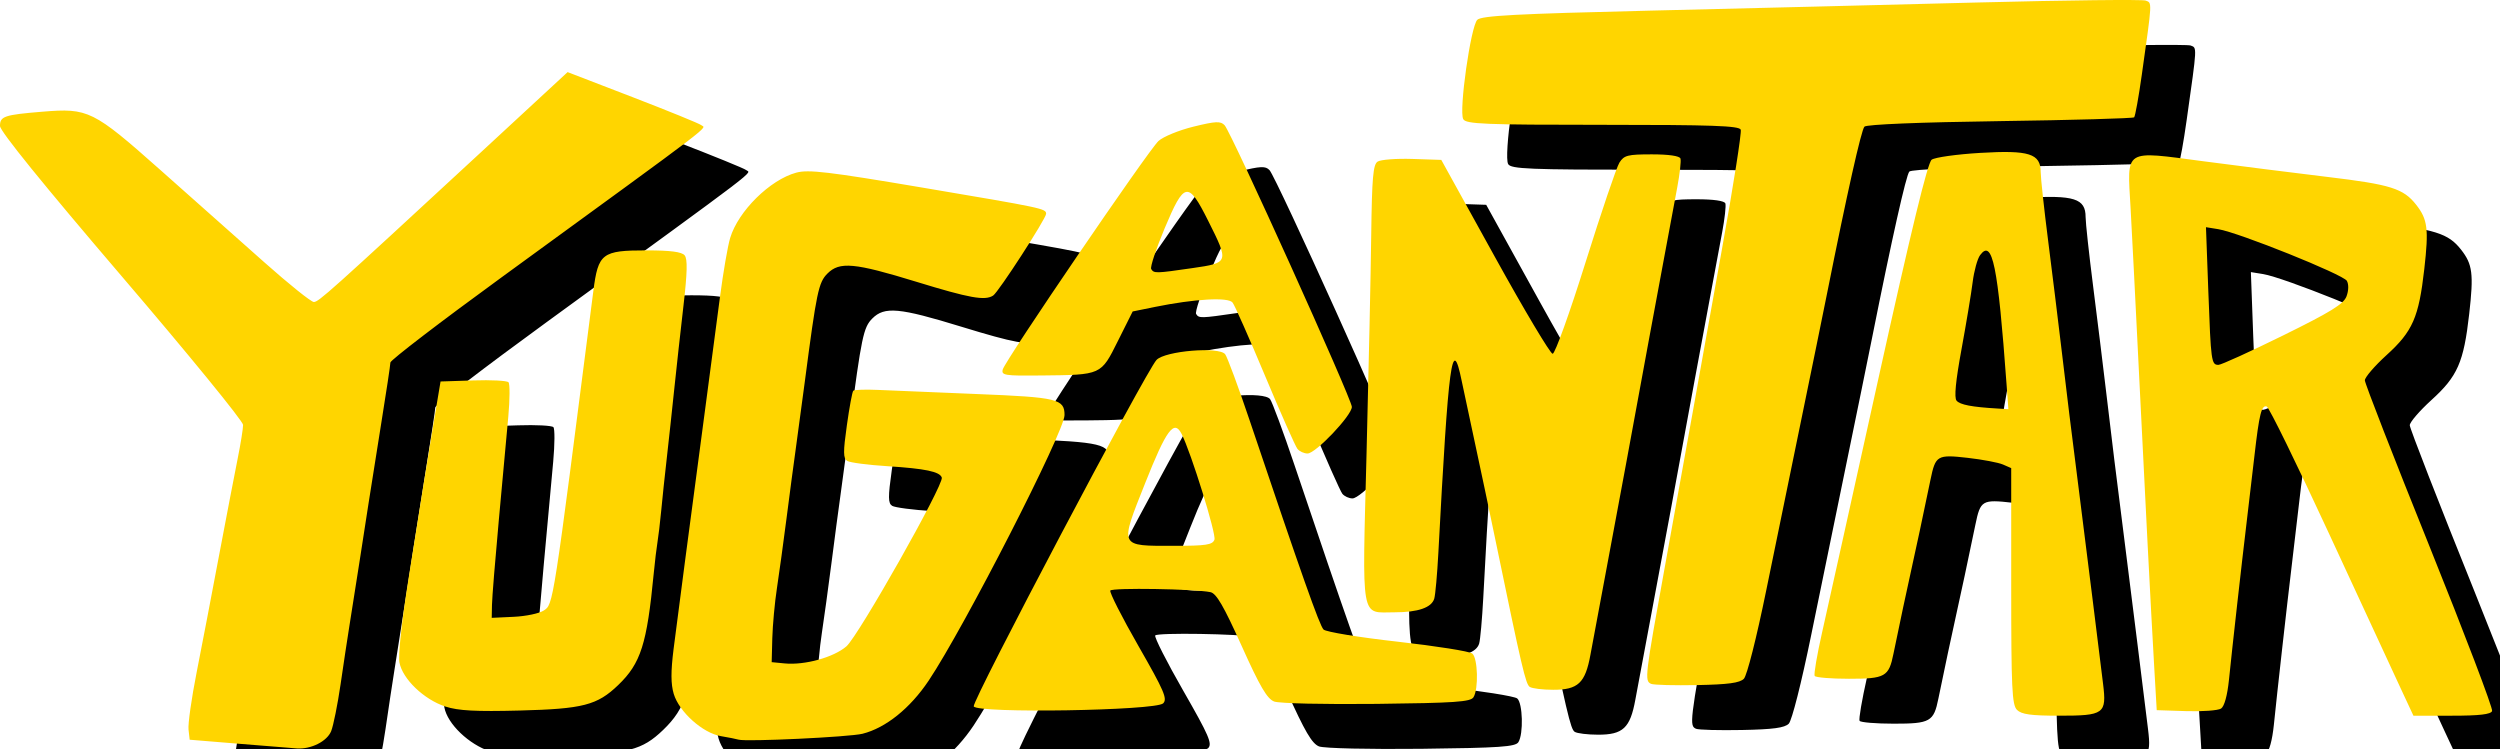
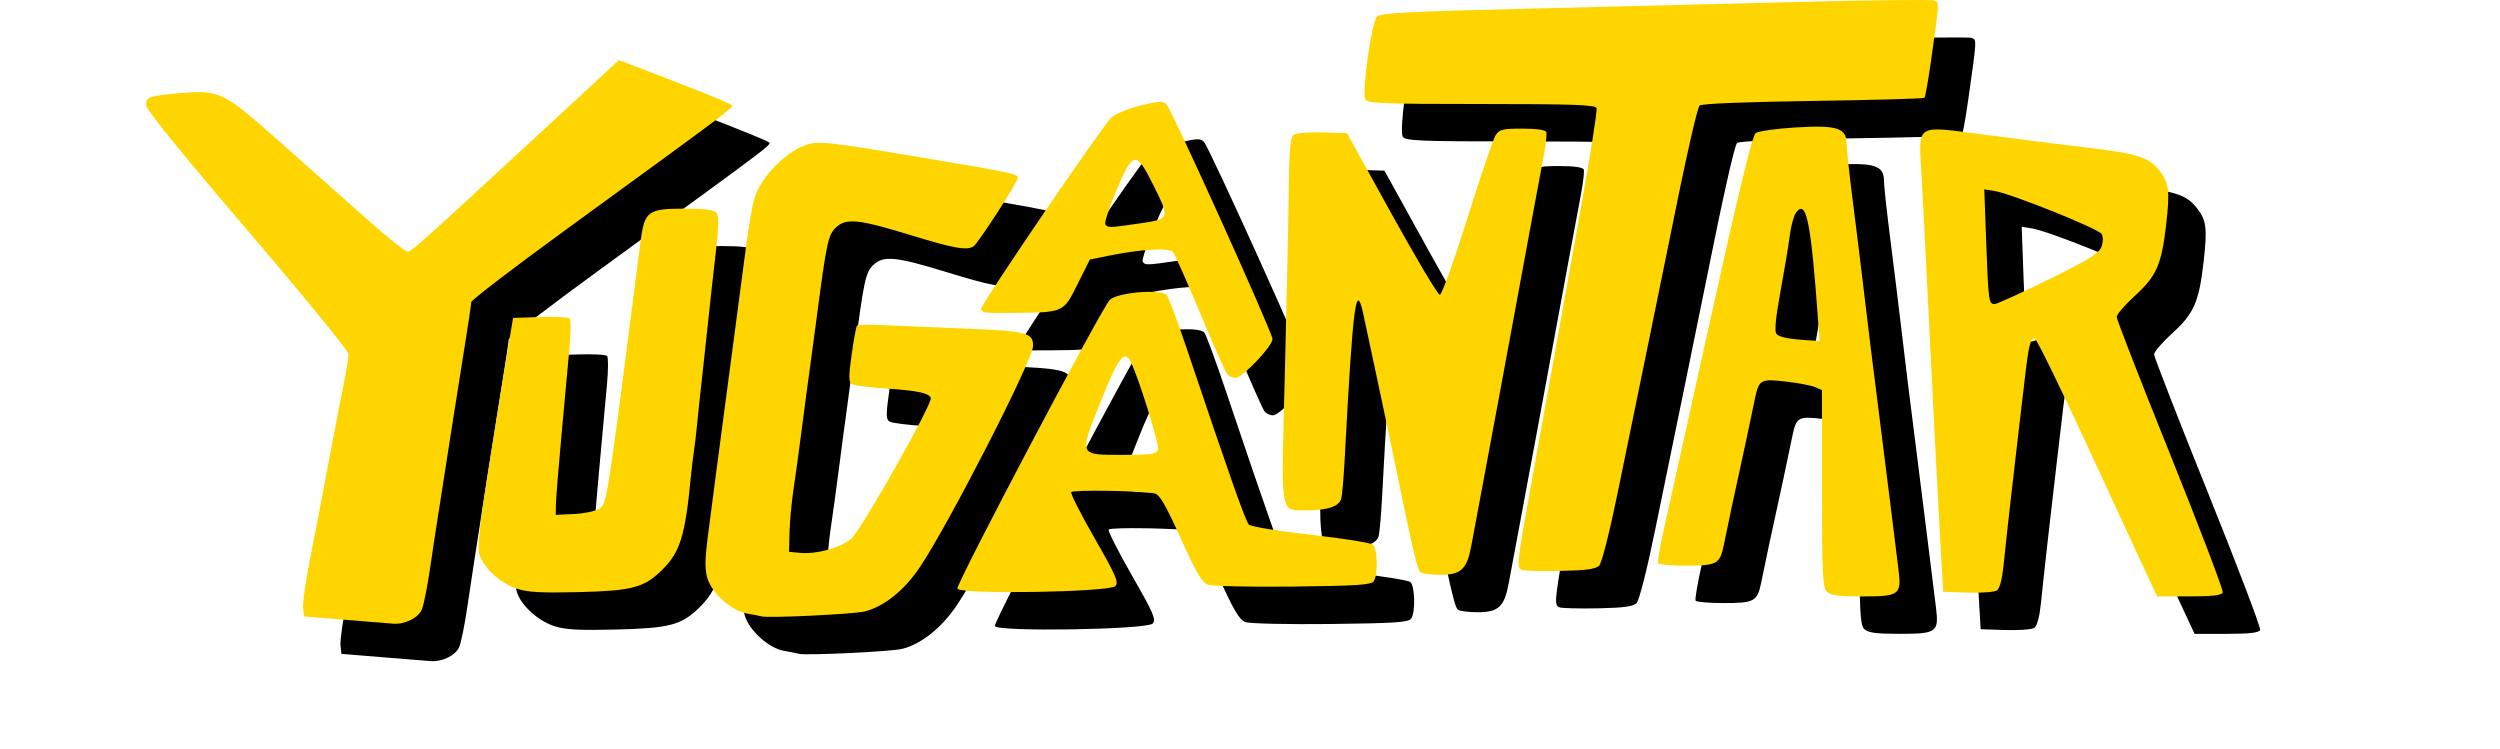
- <svg xmlns="http://www.w3.org/2000/svg" width="167" height="50" viewBox="0 0 167 50" fill="none">
+ <svg xmlns="http://www.w3.org/2000/svg" width="167" height="50" viewBox="0 0 177 60" fill="none">
  <path d="M15.992 49.686L12.67 49.413L12.594 48.739C12.549 48.369 12.793 46.647 13.135 44.915C13.477 43.184 14.154 39.656 14.638 37.078C15.126 34.5 15.684 31.591 15.881 30.612C16.078 29.635 16.238 28.631 16.238 28.382C16.238 28.133 12.586 23.66 8.12 18.442C2.879 12.312 0.002 8.764 1.58882e-05 8.417C-0.002 7.768 0.278 7.672 2.827 7.462C5.898 7.208 6.218 7.366 10.721 11.362C12.896 13.294 16.019 16.069 17.663 17.527C19.304 18.985 20.79 20.177 20.965 20.174C21.29 20.169 21.966 19.562 32.077 10.217L37.916 4.817L42.272 6.495C44.668 7.42 46.723 8.256 46.839 8.357C47.151 8.626 48.266 7.775 33.485 18.541C29.412 21.506 26.081 24.06 26.078 24.215C26.078 24.37 25.8 26.218 25.46 28.32C25.121 30.422 24.744 32.81 24.619 33.624C24.375 35.237 23.721 39.416 23.347 41.765C23.216 42.579 22.948 44.355 22.751 45.712C22.552 47.069 22.269 48.478 22.121 48.843C21.843 49.524 20.778 50.059 19.83 49.995C19.547 49.975 17.82 49.834 15.992 49.686ZM49.334 49.408C49.198 49.366 48.667 49.26 48.15 49.173C46.942 48.968 45.365 47.555 45.005 46.351C44.809 45.69 44.806 44.861 44.995 43.356C45.269 41.185 46.066 35.129 47.104 27.333C47.439 24.822 47.887 21.437 48.098 19.809C48.312 18.181 48.615 16.419 48.775 15.896C49.316 14.101 51.438 12.006 53.194 11.532C54.009 11.313 55.325 11.468 61.59 12.527C69.703 13.898 69.88 13.935 69.88 14.283C69.88 14.599 66.698 19.513 66.344 19.742C65.798 20.1 64.782 19.918 61.211 18.822C57.065 17.549 56.083 17.46 55.271 18.275C54.678 18.869 54.548 19.493 53.763 25.483C53.549 27.111 53.273 29.166 53.148 30.047C53.022 30.928 52.752 32.983 52.542 34.611C52.333 36.239 52.043 38.348 51.898 39.298C51.752 40.248 51.615 41.748 51.59 42.628L51.548 44.232L52.41 44.316C53.753 44.449 55.692 43.911 56.541 43.176C57.346 42.475 63.062 32.361 62.912 31.902C62.779 31.505 61.817 31.303 59.282 31.142C57.988 31.061 56.777 30.903 56.597 30.79C56.322 30.619 56.317 30.21 56.571 28.406C56.738 27.21 56.93 26.171 56.999 26.102C57.07 26.033 57.808 26.009 58.642 26.046C59.479 26.085 62.456 26.208 65.264 26.322C70.653 26.539 71.111 26.65 71.111 27.728C71.111 28.823 64.415 41.908 62.036 45.465C60.798 47.316 59.166 48.626 57.616 49.015C56.735 49.235 49.821 49.563 49.334 49.408ZM134.736 47.422C134.401 47.086 134.349 45.988 134.349 39.153V31.27L133.796 31.029C133.491 30.898 132.437 30.698 131.451 30.585C129.401 30.353 129.293 30.415 128.956 32.048C128.52 34.162 127.897 37.09 127.701 37.941C127.489 38.871 126.785 42.177 126.483 43.672C126.173 45.209 125.936 45.342 123.508 45.342C122.314 45.342 121.283 45.256 121.219 45.152C121.155 45.046 121.377 43.743 121.714 42.254C122.051 40.763 123.749 33.111 125.486 25.249C127.676 15.351 128.766 10.864 129.034 10.669C129.248 10.511 130.71 10.306 132.28 10.213C135.55 10.018 136.318 10.262 136.318 11.495C136.318 11.87 136.544 13.947 136.82 16.116C137.095 18.282 137.479 21.388 137.671 23.016C138.077 26.46 138.363 28.779 138.887 32.884C139.096 34.512 139.499 37.731 139.785 40.038C140.07 42.345 140.385 44.881 140.484 45.675C140.732 47.686 140.565 47.809 137.548 47.809C135.671 47.809 135.036 47.72 134.736 47.422ZM134.037 25.668C133.459 17.715 133.094 15.931 132.27 17.044C132.09 17.288 131.867 18.099 131.773 18.852C131.68 19.602 131.342 21.622 131.027 23.342C130.639 25.453 130.53 26.564 130.698 26.763C130.924 27.037 131.714 27.19 133.454 27.291L134.16 27.333L134.037 25.668ZM160.326 45.897C159.834 44.846 157.691 40.218 155.565 35.615C153.437 31.012 151.571 27.205 151.419 27.156C151.069 27.042 150.917 27.649 150.599 30.427C150.459 31.643 150.23 33.58 150.093 34.734C149.751 37.584 149.101 43.366 148.894 45.419C148.786 46.462 148.587 47.19 148.365 47.333C148.166 47.461 147.12 47.538 146.037 47.503L144.069 47.439L143.897 44.479C143.683 40.766 143.294 33.256 142.839 24.003C142.647 20.068 142.413 15.517 142.322 13.886C142.095 9.882 141.808 10.065 147.223 10.777C149.549 11.083 153.262 11.552 155.476 11.819C159.696 12.324 160.548 12.591 161.399 13.676C162.167 14.655 162.248 15.285 161.943 17.971C161.576 21.205 161.168 22.138 159.418 23.724C158.624 24.447 157.972 25.204 157.972 25.407C157.972 25.609 159.911 30.592 162.283 36.478C164.652 42.367 166.54 47.323 166.473 47.496C166.387 47.72 165.634 47.809 163.786 47.809H161.217L160.326 45.897ZM152.509 22.409C155.688 20.843 156.549 20.312 156.746 19.799C156.891 19.412 156.901 18.995 156.771 18.761C156.537 18.341 149.546 15.531 148.181 15.309L147.359 15.176L147.516 19.466C147.691 24.171 147.718 24.373 148.193 24.373C148.37 24.373 150.314 23.49 152.509 22.409ZM29.752 47.197C28.325 46.733 26.89 45.359 26.683 44.257C26.59 43.756 26.834 41.499 27.291 38.644C27.709 36.019 28.167 33.148 28.307 32.267C28.445 31.387 28.755 29.497 28.994 28.073L29.429 25.483L31.61 25.412C32.806 25.372 33.868 25.426 33.967 25.535C34.065 25.641 34.06 26.672 33.955 27.827C33.849 28.981 33.563 32.087 33.322 34.734C33.079 37.381 32.872 39.932 32.864 40.408L32.847 41.272L34.316 41.203C35.123 41.166 36.024 40.978 36.317 40.786C36.966 40.359 36.912 40.702 39.636 19.439C39.959 16.92 40.212 16.725 43.18 16.725C44.786 16.725 45.539 16.824 45.734 17.056C45.935 17.3 45.913 18.193 45.653 20.448C45.458 22.133 45.183 24.62 45.042 25.976C44.902 27.333 44.678 29.386 44.548 30.54C44.415 31.695 44.245 33.303 44.169 34.117C44.09 34.931 43.979 35.874 43.92 36.214C43.861 36.555 43.748 37.497 43.669 38.311C43.214 43.033 42.806 44.311 41.297 45.761C39.892 47.111 38.947 47.355 34.703 47.464C31.777 47.54 30.616 47.478 29.752 47.197ZM65.045 47.185C64.915 46.842 76.553 24.785 77.257 24.042C77.831 23.44 81.438 23.139 81.841 23.662C81.984 23.85 82.72 25.836 83.473 28.073C86.962 38.435 88.146 41.787 88.414 42.054C88.574 42.212 90.803 42.579 93.367 42.865C95.931 43.154 98.175 43.509 98.35 43.657C98.719 43.963 98.776 46.025 98.429 46.576C98.234 46.886 97.181 46.958 91.96 47.02C88.473 47.059 85.454 46.99 85.114 46.862C84.642 46.679 84.164 45.868 82.941 43.144C81.743 40.48 81.251 39.633 80.855 39.555C79.799 39.337 74.29 39.251 74.169 39.449C74.1 39.562 74.944 41.225 76.044 43.144C77.766 46.149 77.998 46.684 77.7 46.983C77.21 47.474 65.23 47.666 65.045 47.185ZM81.125 36.051C81.261 35.696 79.568 30.242 78.93 28.984C78.433 27.999 77.914 28.698 76.499 32.267C74.782 36.597 74.718 36.461 78.424 36.461C80.569 36.461 80.993 36.397 81.125 36.051ZM102.191 45.887C101.915 45.712 101.667 44.649 99.898 36.091C99.506 34.191 98.896 31.305 98.544 29.677C98.192 28.049 97.784 26.134 97.636 25.421C96.999 22.318 96.768 24.042 96.081 36.954C96.005 38.378 95.882 39.745 95.808 39.991C95.628 40.591 94.723 40.902 93.165 40.902C90.857 40.902 90.995 41.684 91.285 30.294C91.426 24.797 91.568 18.218 91.598 15.667C91.647 11.863 91.723 10.99 92.026 10.795C92.23 10.662 93.269 10.583 94.337 10.617L96.278 10.681L99.856 17.157C101.824 20.719 103.562 23.633 103.717 23.633C103.874 23.633 104.863 20.885 105.914 17.527C106.967 14.17 107.983 11.172 108.175 10.866C108.485 10.373 108.724 10.311 110.343 10.311C111.478 10.311 112.198 10.417 112.255 10.59C112.307 10.743 112.211 11.604 112.043 12.502C111.876 13.4 111.46 15.633 111.118 17.465C110.525 20.636 110.033 23.305 108.623 30.972C108.279 32.837 107.663 36.14 107.255 38.311C106.844 40.482 106.389 42.925 106.241 43.739C105.897 45.631 105.414 46.082 103.749 46.077C103.052 46.077 102.351 45.991 102.191 45.887ZM110.296 45.682C109.844 45.485 109.876 45.221 111.231 37.754C111.916 33.989 112.74 29.413 113.065 27.58C113.389 25.747 114.275 20.816 115.031 16.619C115.786 12.423 116.35 8.843 116.281 8.663C116.18 8.402 114.371 8.338 107.056 8.338C99.147 8.338 97.929 8.288 97.745 7.96C97.442 7.417 98.247 1.746 98.685 1.322C98.968 1.048 101.293 0.924 110.235 0.71C116.391 0.564 126.269 0.318 132.181 0.165C138.092 0.012 143.109 -0.045 143.331 0.039C143.766 0.207 143.779 -0.001 143.072 5C142.863 6.487 142.632 7.763 142.561 7.837C142.489 7.908 138.456 8.022 133.604 8.091C128.205 8.167 124.686 8.311 124.544 8.461C124.332 8.683 123.38 12.934 122.056 19.562C121.785 20.919 121.015 24.694 120.343 27.95C119.671 31.206 118.613 36.367 117.988 39.421C117.336 42.616 116.699 45.13 116.49 45.342C116.214 45.621 115.437 45.724 113.365 45.764C111.847 45.794 110.466 45.757 110.296 45.682ZM86.669 29.985C86.531 29.815 85.559 27.624 84.509 25.113C83.458 22.602 82.481 20.396 82.336 20.211C82.046 19.836 79.819 19.962 77.139 20.505L75.663 20.806L74.678 22.774C73.529 25.073 73.606 25.039 69.543 25.083C67.109 25.11 66.881 25.073 66.984 24.681C67.141 24.077 76.699 10.057 77.388 9.418C77.698 9.132 78.748 8.7 79.72 8.461C81.219 8.093 81.536 8.079 81.805 8.367C82.257 8.851 90.304 26.662 90.304 27.18C90.304 27.75 87.887 30.294 87.346 30.294C87.11 30.294 86.807 30.155 86.669 29.985ZM79.649 17.91C82.102 17.554 82.105 17.542 80.705 14.747C79.364 12.073 79.117 12.117 77.796 15.258C77.225 16.622 76.822 17.843 76.9 17.971C77.085 18.27 77.188 18.267 79.649 17.91Z" fill="black" transform="translate(3,3)" />
  <path d="M15.992 49.686L12.67 49.413L12.594 48.739C12.549 48.369 12.793 46.647 13.135 44.915C13.477 43.184 14.154 39.656 14.638 37.078C15.126 34.5 15.684 31.591 15.881 30.612C16.078 29.635 16.238 28.631 16.238 28.382C16.238 28.133 12.586 23.66 8.12 18.442C2.879 12.312 0.002 8.764 1.58882e-05 8.417C-0.002 7.768 0.278 7.672 2.827 7.462C5.898 7.208 6.218 7.366 10.721 11.362C12.896 13.294 16.019 16.069 17.663 17.527C19.304 18.985 20.79 20.177 20.965 20.174C21.29 20.169 21.966 19.562 32.077 10.217L37.916 4.817L42.272 6.495C44.668 7.42 46.723 8.256 46.839 8.357C47.151 8.626 48.266 7.775 33.485 18.541C29.412 21.506 26.081 24.06 26.078 24.215C26.078 24.37 25.8 26.218 25.46 28.32C25.121 30.422 24.744 32.81 24.619 33.624C24.375 35.237 23.721 39.416 23.347 41.765C23.216 42.579 22.948 44.355 22.751 45.712C22.552 47.069 22.269 48.478 22.121 48.843C21.843 49.524 20.778 50.059 19.83 49.995C19.547 49.975 17.82 49.834 15.992 49.686ZM49.334 49.408C49.198 49.366 48.667 49.26 48.15 49.173C46.942 48.968 45.365 47.555 45.005 46.351C44.809 45.69 44.806 44.861 44.995 43.356C45.269 41.185 46.066 35.129 47.104 27.333C47.439 24.822 47.887 21.437 48.098 19.809C48.312 18.181 48.615 16.419 48.775 15.896C49.316 14.101 51.438 12.006 53.194 11.532C54.009 11.313 55.325 11.468 61.59 12.527C69.703 13.898 69.88 13.935 69.88 14.283C69.88 14.599 66.698 19.513 66.344 19.742C65.798 20.1 64.782 19.918 61.211 18.822C57.065 17.549 56.083 17.46 55.271 18.275C54.678 18.869 54.548 19.493 53.763 25.483C53.549 27.111 53.273 29.166 53.148 30.047C53.022 30.928 52.752 32.983 52.542 34.611C52.333 36.239 52.043 38.348 51.898 39.298C51.752 40.248 51.615 41.748 51.59 42.628L51.548 44.232L52.41 44.316C53.753 44.449 55.692 43.911 56.541 43.176C57.346 42.475 63.062 32.361 62.912 31.902C62.779 31.505 61.817 31.303 59.282 31.142C57.988 31.061 56.777 30.903 56.597 30.79C56.322 30.619 56.317 30.21 56.571 28.406C56.738 27.21 56.93 26.171 56.999 26.102C57.07 26.033 57.808 26.009 58.642 26.046C59.479 26.085 62.456 26.208 65.264 26.322C70.653 26.539 71.111 26.65 71.111 27.728C71.111 28.823 64.415 41.908 62.036 45.465C60.798 47.316 59.166 48.626 57.616 49.015C56.735 49.235 49.821 49.563 49.334 49.408ZM134.736 47.422C134.401 47.086 134.349 45.988 134.349 39.153V31.27L133.796 31.029C133.491 30.898 132.437 30.698 131.451 30.585C129.401 30.353 129.293 30.415 128.956 32.048C128.52 34.162 127.897 37.09 127.701 37.941C127.489 38.871 126.785 42.177 126.483 43.672C126.173 45.209 125.936 45.342 123.508 45.342C122.314 45.342 121.283 45.256 121.219 45.152C121.155 45.046 121.377 43.743 121.714 42.254C122.051 40.763 123.749 33.111 125.486 25.249C127.676 15.351 128.766 10.864 129.034 10.669C129.248 10.511 130.71 10.306 132.28 10.213C135.55 10.018 136.318 10.262 136.318 11.495C136.318 11.87 136.544 13.947 136.82 16.116C137.095 18.282 137.479 21.388 137.671 23.016C138.077 26.46 138.363 28.779 138.887 32.884C139.096 34.512 139.499 37.731 139.785 40.038C140.07 42.345 140.385 44.881 140.484 45.675C140.732 47.686 140.565 47.809 137.548 47.809C135.671 47.809 135.036 47.72 134.736 47.422ZM134.037 25.668C133.459 17.715 133.094 15.931 132.27 17.044C132.09 17.288 131.867 18.099 131.773 18.852C131.68 19.602 131.342 21.622 131.027 23.342C130.639 25.453 130.53 26.564 130.698 26.763C130.924 27.037 131.714 27.19 133.454 27.291L134.16 27.333L134.037 25.668ZM160.326 45.897C159.834 44.846 157.691 40.218 155.565 35.615C153.437 31.012 151.571 27.205 151.419 27.156C151.069 27.042 150.917 27.649 150.599 30.427C150.459 31.643 150.23 33.58 150.093 34.734C149.751 37.584 149.101 43.366 148.894 45.419C148.786 46.462 148.587 47.19 148.365 47.333C148.166 47.461 147.12 47.538 146.037 47.503L144.069 47.439L143.897 44.479C143.683 40.766 143.294 33.256 142.839 24.003C142.647 20.068 142.413 15.517 142.322 13.886C142.095 9.882 141.808 10.065 147.223 10.777C149.549 11.083 153.262 11.552 155.476 11.819C159.696 12.324 160.548 12.591 161.399 13.676C162.167 14.655 162.248 15.285 161.943 17.971C161.576 21.205 161.168 22.138 159.418 23.724C158.624 24.447 157.972 25.204 157.972 25.407C157.972 25.609 159.911 30.592 162.283 36.478C164.652 42.367 166.54 47.323 166.473 47.496C166.387 47.72 165.634 47.809 163.786 47.809H161.217L160.326 45.897ZM152.509 22.409C155.688 20.843 156.549 20.312 156.746 19.799C156.891 19.412 156.901 18.995 156.771 18.761C156.537 18.341 149.546 15.531 148.181 15.309L147.359 15.176L147.516 19.466C147.691 24.171 147.718 24.373 148.193 24.373C148.37 24.373 150.314 23.49 152.509 22.409ZM29.752 47.197C28.325 46.733 26.89 45.359 26.683 44.257C26.59 43.756 26.834 41.499 27.291 38.644C27.709 36.019 28.167 33.148 28.307 32.267C28.445 31.387 28.755 29.497 28.994 28.073L29.429 25.483L31.61 25.412C32.806 25.372 33.868 25.426 33.967 25.535C34.065 25.641 34.06 26.672 33.955 27.827C33.849 28.981 33.563 32.087 33.322 34.734C33.079 37.381 32.872 39.932 32.864 40.408L32.847 41.272L34.316 41.203C35.123 41.166 36.024 40.978 36.317 40.786C36.966 40.359 36.912 40.702 39.636 19.439C39.959 16.92 40.212 16.725 43.18 16.725C44.786 16.725 45.539 16.824 45.734 17.056C45.935 17.3 45.913 18.193 45.653 20.448C45.458 22.133 45.183 24.62 45.042 25.976C44.902 27.333 44.678 29.386 44.548 30.54C44.415 31.695 44.245 33.303 44.169 34.117C44.09 34.931 43.979 35.874 43.92 36.214C43.861 36.555 43.748 37.497 43.669 38.311C43.214 43.033 42.806 44.311 41.297 45.761C39.892 47.111 38.947 47.355 34.703 47.464C31.777 47.54 30.616 47.478 29.752 47.197ZM65.045 47.185C64.915 46.842 76.553 24.785 77.257 24.042C77.831 23.44 81.438 23.139 81.841 23.662C81.984 23.85 82.72 25.836 83.473 28.073C86.962 38.435 88.146 41.787 88.414 42.054C88.574 42.212 90.803 42.579 93.367 42.865C95.931 43.154 98.175 43.509 98.35 43.657C98.719 43.963 98.776 46.025 98.429 46.576C98.234 46.886 97.181 46.958 91.96 47.02C88.473 47.059 85.454 46.99 85.114 46.862C84.642 46.679 84.164 45.868 82.941 43.144C81.743 40.48 81.251 39.633 80.855 39.555C79.799 39.337 74.29 39.251 74.169 39.449C74.1 39.562 74.944 41.225 76.044 43.144C77.766 46.149 77.998 46.684 77.7 46.983C77.21 47.474 65.23 47.666 65.045 47.185ZM81.125 36.051C81.261 35.696 79.568 30.242 78.93 28.984C78.433 27.999 77.914 28.698 76.499 32.267C74.782 36.597 74.718 36.461 78.424 36.461C80.569 36.461 80.993 36.397 81.125 36.051ZM102.191 45.887C101.915 45.712 101.667 44.649 99.898 36.091C99.506 34.191 98.896 31.305 98.544 29.677C98.192 28.049 97.784 26.134 97.636 25.421C96.999 22.318 96.768 24.042 96.081 36.954C96.005 38.378 95.882 39.745 95.808 39.991C95.628 40.591 94.723 40.902 93.165 40.902C90.857 40.902 90.995 41.684 91.285 30.294C91.426 24.797 91.568 18.218 91.598 15.667C91.647 11.863 91.723 10.99 92.026 10.795C92.23 10.662 93.269 10.583 94.337 10.617L96.278 10.681L99.856 17.157C101.824 20.719 103.562 23.633 103.717 23.633C103.874 23.633 104.863 20.885 105.914 17.527C106.967 14.17 107.983 11.172 108.175 10.866C108.485 10.373 108.724 10.311 110.343 10.311C111.478 10.311 112.198 10.417 112.255 10.59C112.307 10.743 112.211 11.604 112.043 12.502C111.876 13.4 111.46 15.633 111.118 17.465C110.525 20.636 110.033 23.305 108.623 30.972C108.279 32.837 107.663 36.14 107.255 38.311C106.844 40.482 106.389 42.925 106.241 43.739C105.897 45.631 105.414 46.082 103.749 46.077C103.052 46.077 102.351 45.991 102.191 45.887ZM110.296 45.682C109.844 45.485 109.876 45.221 111.231 37.754C111.916 33.989 112.74 29.413 113.065 27.58C113.389 25.747 114.275 20.816 115.031 16.619C115.786 12.423 116.35 8.843 116.281 8.663C116.18 8.402 114.371 8.338 107.056 8.338C99.147 8.338 97.929 8.288 97.745 7.96C97.442 7.417 98.247 1.746 98.685 1.322C98.968 1.048 101.293 0.924 110.235 0.71C116.391 0.564 126.269 0.318 132.181 0.165C138.092 0.012 143.109 -0.045 143.331 0.039C143.766 0.207 143.779 -0.001 143.072 5C142.863 6.487 142.632 7.763 142.561 7.837C142.489 7.908 138.456 8.022 133.604 8.091C128.205 8.167 124.686 8.311 124.544 8.461C124.332 8.683 123.38 12.934 122.056 19.562C121.785 20.919 121.015 24.694 120.343 27.95C119.671 31.206 118.613 36.367 117.988 39.421C117.336 42.616 116.699 45.13 116.49 45.342C116.214 45.621 115.437 45.724 113.365 45.764C111.847 45.794 110.466 45.757 110.296 45.682ZM86.669 29.985C86.531 29.815 85.559 27.624 84.509 25.113C83.458 22.602 82.481 20.396 82.336 20.211C82.046 19.836 79.819 19.962 77.139 20.505L75.663 20.806L74.678 22.774C73.529 25.073 73.606 25.039 69.543 25.083C67.109 25.11 66.881 25.073 66.984 24.681C67.141 24.077 76.699 10.057 77.388 9.418C77.698 9.132 78.748 8.7 79.72 8.461C81.219 8.093 81.536 8.079 81.805 8.367C82.257 8.851 90.304 26.662 90.304 27.18C90.304 27.75 87.887 30.294 87.346 30.294C87.11 30.294 86.807 30.155 86.669 29.985ZM79.649 17.91C82.102 17.554 82.105 17.542 80.705 14.747C79.364 12.073 79.117 12.117 77.796 15.258C77.225 16.622 76.822 17.843 76.9 17.971C77.085 18.27 77.188 18.267 79.649 17.91Z" fill="#FFD500" />
</svg>
